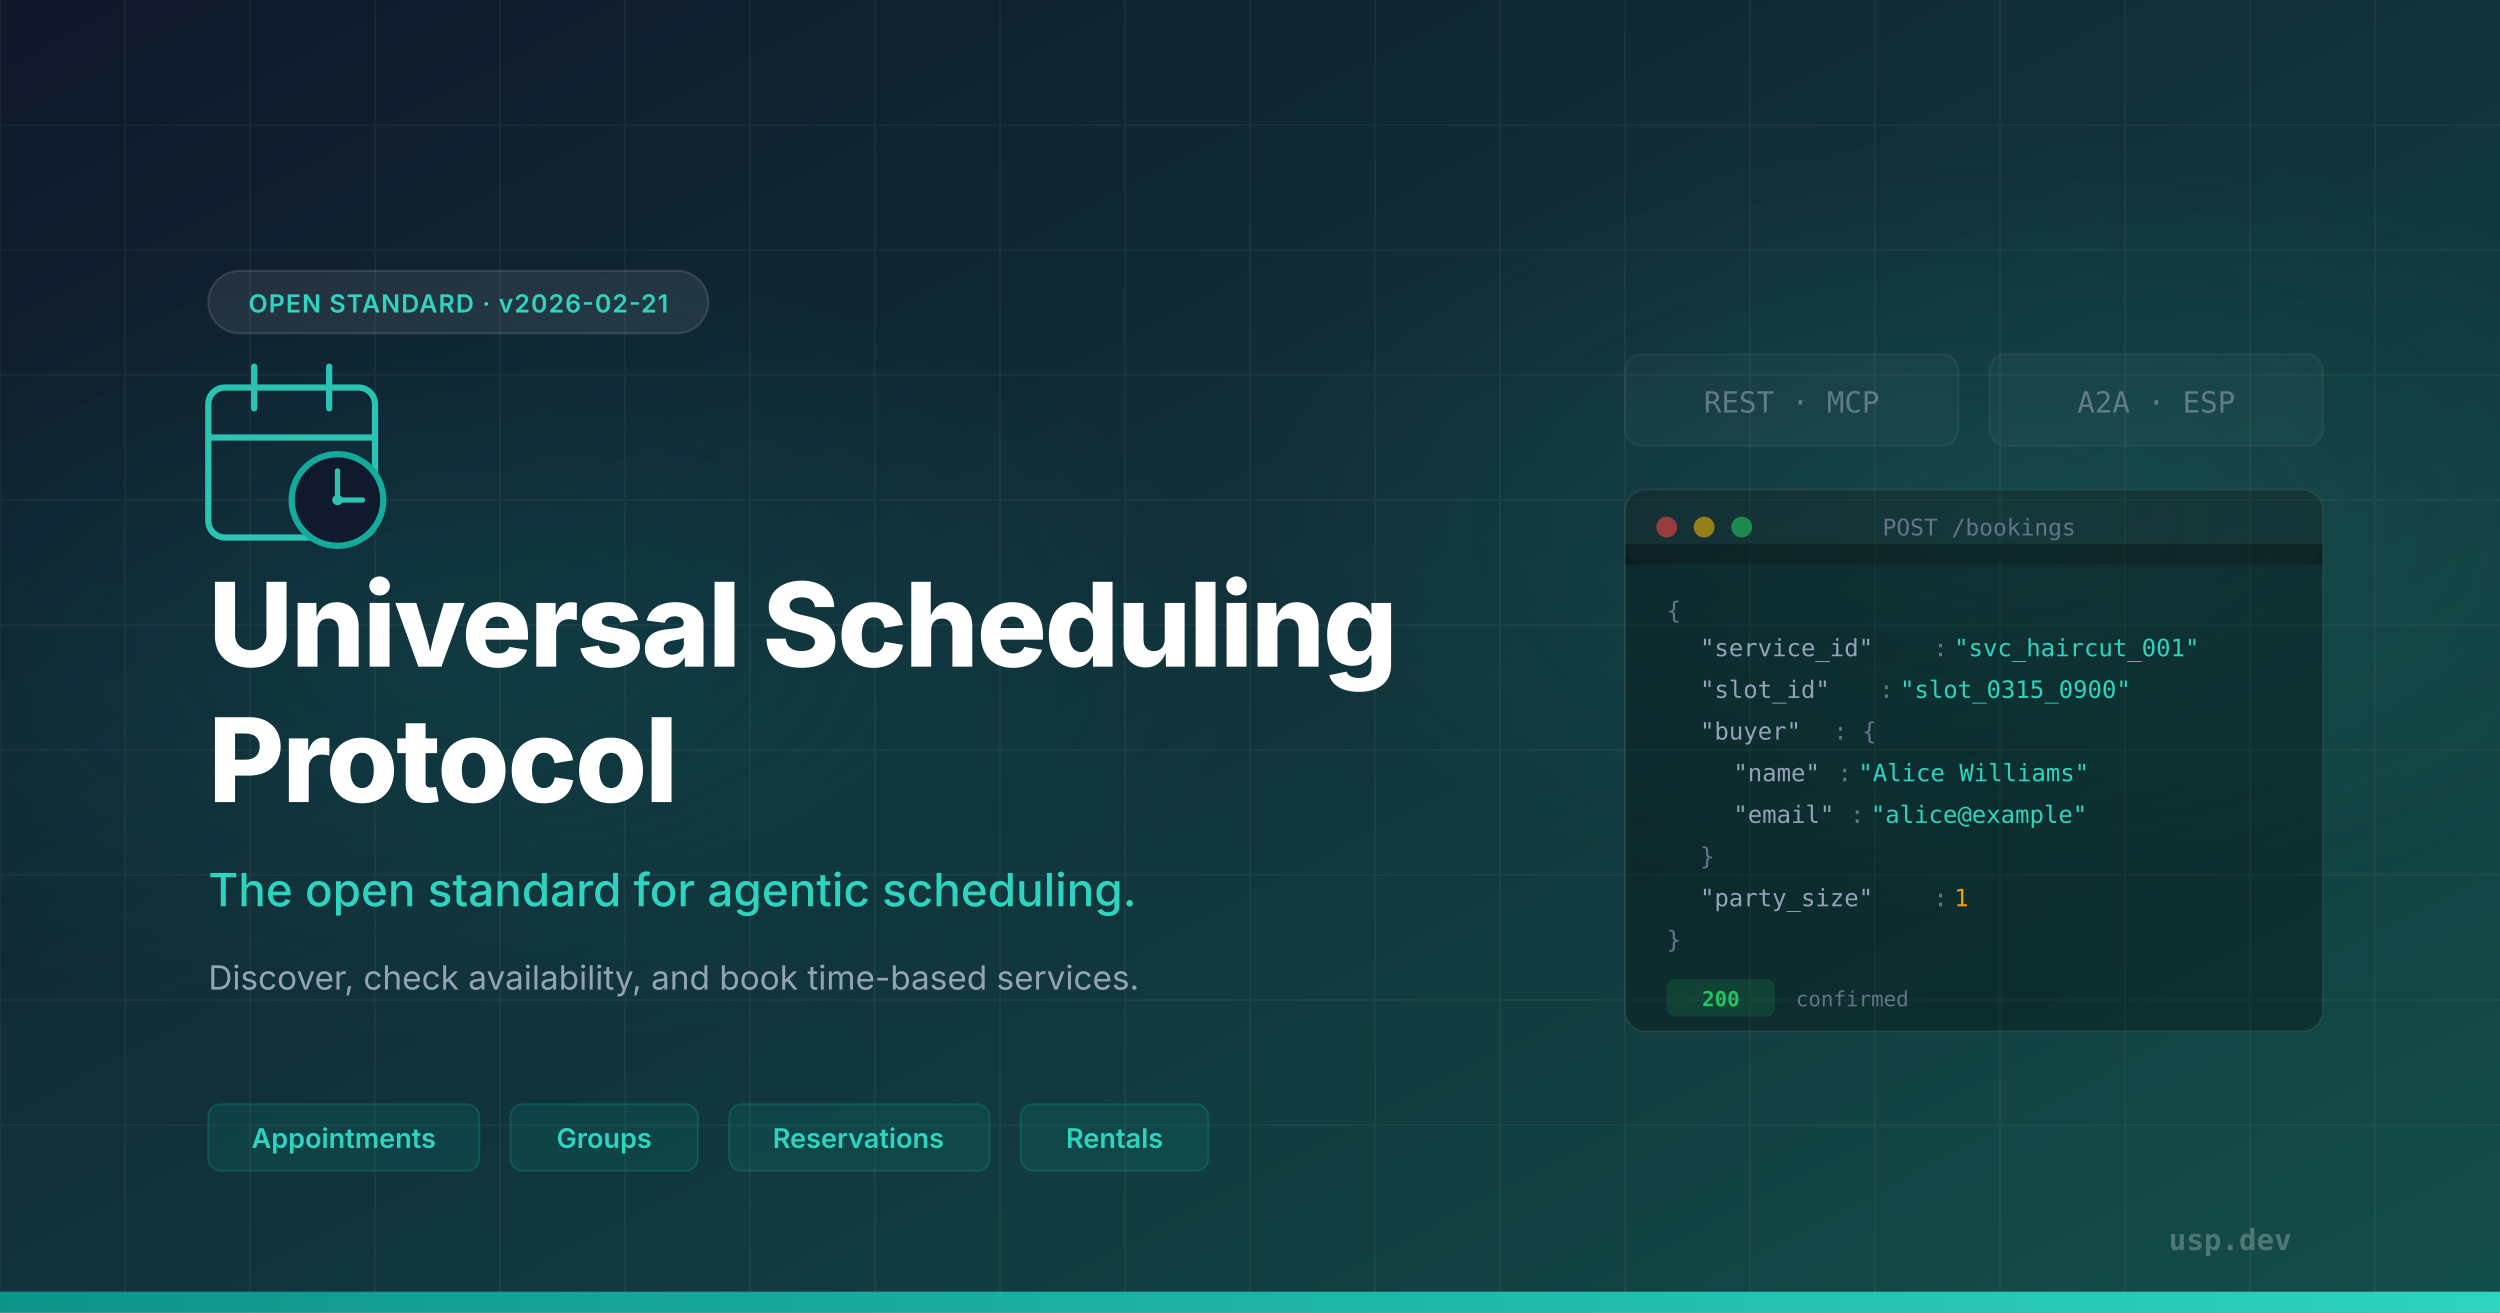
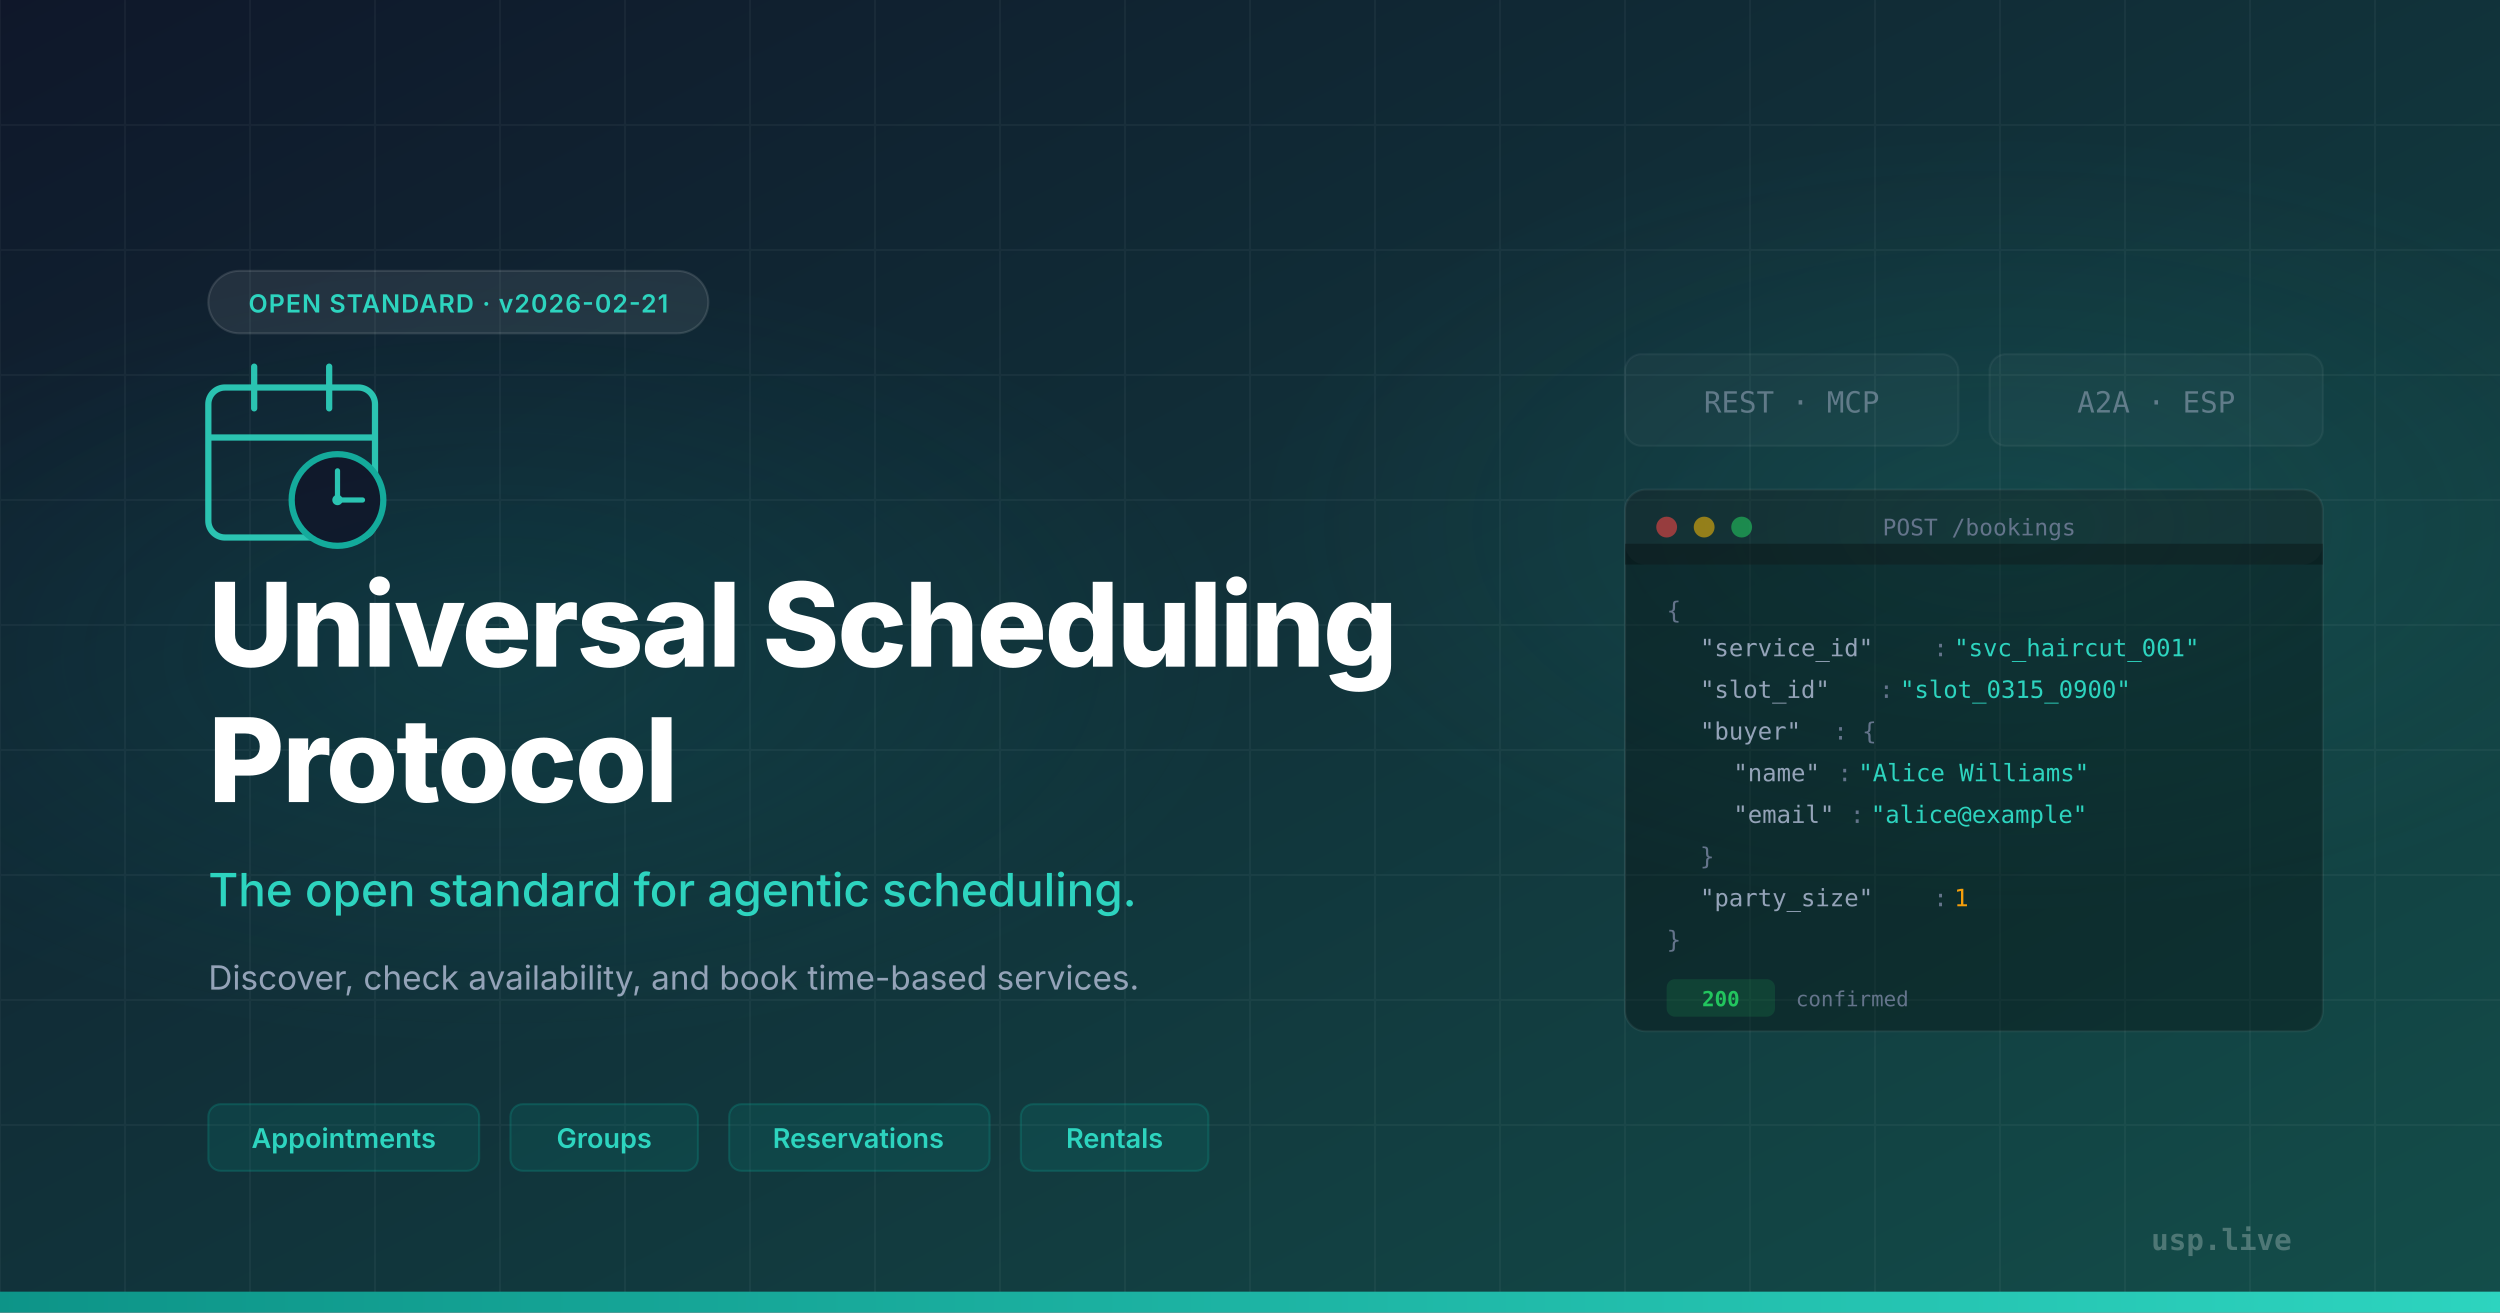
<svg xmlns="http://www.w3.org/2000/svg" width="1200" height="630" viewBox="0 0 1200 630">
  <defs>
    <linearGradient id="bg" x1="0%" y1="0%" x2="100%" y2="100%">
      <stop offset="0%" style="stop-color:#0f172a" />
      <stop offset="100%" style="stop-color:#134e4a" />
    </linearGradient>
    <linearGradient id="accent" x1="0%" y1="0%" x2="100%" y2="0%">
      <stop offset="0%" style="stop-color:#0d9488" />
      <stop offset="100%" style="stop-color:#2dd4bf" />
    </linearGradient>
    <radialGradient id="glow1" cx="20%" cy="50%">
      <stop offset="0%" style="stop-color:#0d9488;stop-opacity:0.15" />
      <stop offset="60%" style="stop-color:#0d9488;stop-opacity:0" />
    </radialGradient>
    <radialGradient id="glow2" cx="80%" cy="40%">
      <stop offset="0%" style="stop-color:#2dd4bf;stop-opacity:0.1" />
      <stop offset="60%" style="stop-color:#2dd4bf;stop-opacity:0" />
    </radialGradient>
  </defs>
  <rect width="1200" height="630" fill="url(#bg)" />
  <rect width="1200" height="630" fill="url(#glow1)" />
  <rect width="1200" height="630" fill="url(#glow2)" />
  <g opacity="0.04" stroke="#fff" stroke-width="1">
    <line x1="0" y1="0" x2="0" y2="630" />
    <line x1="60" y1="0" x2="60" y2="630" />
    <line x1="120" y1="0" x2="120" y2="630" />
    <line x1="180" y1="0" x2="180" y2="630" />
    <line x1="240" y1="0" x2="240" y2="630" />
    <line x1="300" y1="0" x2="300" y2="630" />
    <line x1="360" y1="0" x2="360" y2="630" />
    <line x1="420" y1="0" x2="420" y2="630" />
    <line x1="480" y1="0" x2="480" y2="630" />
    <line x1="540" y1="0" x2="540" y2="630" />
    <line x1="600" y1="0" x2="600" y2="630" />
    <line x1="660" y1="0" x2="660" y2="630" />
    <line x1="720" y1="0" x2="720" y2="630" />
    <line x1="780" y1="0" x2="780" y2="630" />
    <line x1="840" y1="0" x2="840" y2="630" />
    <line x1="900" y1="0" x2="900" y2="630" />
    <line x1="960" y1="0" x2="960" y2="630" />
    <line x1="1020" y1="0" x2="1020" y2="630" />
    <line x1="1080" y1="0" x2="1080" y2="630" />
    <line x1="1140" y1="0" x2="1140" y2="630" />
    <line x1="0" y1="60" x2="1200" y2="60" />
    <line x1="0" y1="120" x2="1200" y2="120" />
    <line x1="0" y1="180" x2="1200" y2="180" />
    <line x1="0" y1="240" x2="1200" y2="240" />
    <line x1="0" y1="300" x2="1200" y2="300" />
    <line x1="0" y1="360" x2="1200" y2="360" />
    <line x1="0" y1="420" x2="1200" y2="420" />
    <line x1="0" y1="480" x2="1200" y2="480" />
    <line x1="0" y1="540" x2="1200" y2="540" />
  </g>
  <g transform="translate(100, 170)" opacity="0.9">
    <rect x="0" y="16" width="80" height="72" rx="8" fill="none" stroke="#2dd4bf" stroke-width="3" />
    <line x1="22" y1="6" x2="22" y2="26" stroke="#2dd4bf" stroke-width="3" stroke-linecap="round" />
    <line x1="58" y1="6" x2="58" y2="26" stroke="#2dd4bf" stroke-width="3" stroke-linecap="round" />
    <line x1="0" y1="40" x2="80" y2="40" stroke="#2dd4bf" stroke-width="3" />
    <circle cx="62" cy="70" r="22" fill="#0f172a" stroke="#14b8a6" stroke-width="3" />
    <line x1="62" y1="70" x2="62" y2="56" stroke="#2dd4bf" stroke-width="2.5" stroke-linecap="round" />
    <line x1="62" y1="70" x2="74" y2="70" stroke="#2dd4bf" stroke-width="2.5" stroke-linecap="round" />
    <circle cx="62" cy="70" r="2.5" fill="#2dd4bf" />
  </g>
  <g transform="translate(100, 130)">
    <rect width="240" height="30" rx="15" fill="rgba(255,255,255,0.08)" stroke="rgba(255,255,255,0.12)" stroke-width="1" />
    <text x="120" y="20" text-anchor="middle" font-family="Inter, system-ui, sans-serif" font-size="12" font-weight="600" fill="#2dd4bf" letter-spacing="0.5">
      OPEN STANDARD · v2026-02-21
    </text>
  </g>
  <text x="100" y="320" font-family="Inter, system-ui, sans-serif" font-size="56" font-weight="800" fill="#ffffff" letter-spacing="-1">
    Universal Scheduling
  </text>
  <text x="100" y="385" font-family="Inter, system-ui, sans-serif" font-size="56" font-weight="800" fill="#ffffff" letter-spacing="-1">
    Protocol
  </text>
  <text x="100" y="435" font-family="Inter, system-ui, sans-serif" font-size="22" font-weight="500" fill="#2dd4bf">
    The open standard for agentic scheduling.
  </text>
  <text x="100" y="475" font-family="Inter, system-ui, sans-serif" font-size="16" fill="#94a3b8">
    Discover, check availability, and book time-based services.
  </text>
  <g transform="translate(100, 530)">
    <rect x="0" y="0" width="130" height="32" rx="6" fill="rgba(13,148,136,0.15)" stroke="rgba(13,148,136,0.3)" stroke-width="1" />
    <text x="65" y="21" text-anchor="middle" font-family="Inter, system-ui, sans-serif" font-size="13" font-weight="600" fill="#2dd4bf">Appointments</text>
    <rect x="145" y="0" width="90" height="32" rx="6" fill="rgba(13,148,136,0.15)" stroke="rgba(13,148,136,0.3)" stroke-width="1" />
    <text x="190" y="21" text-anchor="middle" font-family="Inter, system-ui, sans-serif" font-size="13" font-weight="600" fill="#2dd4bf">Groups</text>
    <rect x="250" y="0" width="125" height="32" rx="6" fill="rgba(13,148,136,0.15)" stroke="rgba(13,148,136,0.3)" stroke-width="1" />
    <text x="312" y="21" text-anchor="middle" font-family="Inter, system-ui, sans-serif" font-size="13" font-weight="600" fill="#2dd4bf">Reservations</text>
    <rect x="390" y="0" width="90" height="32" rx="6" fill="rgba(13,148,136,0.15)" stroke="rgba(13,148,136,0.3)" stroke-width="1" />
    <text x="435" y="21" text-anchor="middle" font-family="Inter, system-ui, sans-serif" font-size="13" font-weight="600" fill="#2dd4bf">Rentals</text>
  </g>
  <g transform="translate(780, 170)" opacity="0.6">
    <rect x="0" y="0" width="160" height="44" rx="8" fill="rgba(255,255,255,0.05)" stroke="rgba(255,255,255,0.08)" stroke-width="1" />
    <text x="80" y="28" text-anchor="middle" font-family="JetBrains Mono, monospace" font-size="14" fill="#94a3b8">REST · MCP</text>
    <rect x="175" y="0" width="160" height="44" rx="8" fill="rgba(255,255,255,0.05)" stroke="rgba(255,255,255,0.08)" stroke-width="1" />
    <text x="255" y="28" text-anchor="middle" font-family="JetBrains Mono, monospace" font-size="14" fill="#94a3b8">A2A · ESP</text>
  </g>
  <g transform="translate(780, 235)">
    <rect width="335" height="260" rx="10" fill="rgba(0,0,0,0.3)" stroke="rgba(255,255,255,0.06)" stroke-width="1" />
    <rect width="335" height="36" rx="10" fill="rgba(255,255,255,0.03)" />
    <rect y="26" width="335" height="10" fill="rgba(0,0,0,0.3)" />
    <circle cx="20" cy="18" r="5" fill="#ef4444" opacity="0.6" />
    <circle cx="38" cy="18" r="5" fill="#eab308" opacity="0.6" />
    <circle cx="56" cy="18" r="5" fill="#22c55e" opacity="0.6" />
    <text x="170" y="22" text-anchor="middle" font-family="JetBrains Mono, monospace" font-size="11" fill="#64748b">POST /bookings</text>
    <text x="20" y="62" font-family="JetBrains Mono, monospace" font-size="11.5" fill="#64748b">{</text>
    <text x="36" y="80" font-family="JetBrains Mono, monospace" font-size="11.5" fill="#94a3b8">"service_id"</text>
    <text x="148" y="80" font-family="JetBrains Mono, monospace" font-size="11.5" fill="#64748b">:</text>
    <text x="158" y="80" font-family="JetBrains Mono, monospace" font-size="11.5" fill="#2dd4bf">"svc_haircut_001"</text>
    <text x="36" y="100" font-family="JetBrains Mono, monospace" font-size="11.5" fill="#94a3b8">"slot_id"</text>
    <text x="122" y="100" font-family="JetBrains Mono, monospace" font-size="11.5" fill="#64748b">:</text>
    <text x="132" y="100" font-family="JetBrains Mono, monospace" font-size="11.5" fill="#2dd4bf">"slot_0315_0900"</text>
    <text x="36" y="120" font-family="JetBrains Mono, monospace" font-size="11.5" fill="#94a3b8">"buyer"</text>
    <text x="100" y="120" font-family="JetBrains Mono, monospace" font-size="11.5" fill="#64748b">: {</text>
    <text x="52" y="140" font-family="JetBrains Mono, monospace" font-size="11.5" fill="#94a3b8">"name"</text>
    <text x="102" y="140" font-family="JetBrains Mono, monospace" font-size="11.5" fill="#64748b">:</text>
    <text x="112" y="140" font-family="JetBrains Mono, monospace" font-size="11.5" fill="#2dd4bf">"Alice Williams"</text>
    <text x="52" y="160" font-family="JetBrains Mono, monospace" font-size="11.5" fill="#94a3b8">"email"</text>
    <text x="108" y="160" font-family="JetBrains Mono, monospace" font-size="11.5" fill="#64748b">:</text>
    <text x="118" y="160" font-family="JetBrains Mono, monospace" font-size="11.5" fill="#2dd4bf">"alice@example"</text>
    <text x="36" y="180" font-family="JetBrains Mono, monospace" font-size="11.5" fill="#64748b">}</text>
    <text x="36" y="200" font-family="JetBrains Mono, monospace" font-size="11.5" fill="#94a3b8">"party_size"</text>
    <text x="148" y="200" font-family="JetBrains Mono, monospace" font-size="11.5" fill="#64748b">:</text>
    <text x="158" y="200" font-family="JetBrains Mono, monospace" font-size="11.5" fill="#f59e0b">1</text>
    <text x="20" y="220" font-family="JetBrains Mono, monospace" font-size="11.5" fill="#64748b">}</text>
    <g transform="translate(20, 235)">
      <rect width="52" height="18" rx="4" fill="rgba(34,197,94,0.15)" />
      <text x="26" y="13" text-anchor="middle" font-family="JetBrains Mono, monospace" font-size="10" font-weight="700" fill="#22c55e">200</text>
      <text x="62" y="13" font-family="JetBrains Mono, monospace" font-size="10" fill="#64748b">confirmed</text>
    </g>
  </g>
  <rect x="0" y="620" width="1200" height="10" fill="url(#accent)" />
-   <text x="1100" y="600" text-anchor="end" font-family="JetBrains Mono, monospace" font-size="14" font-weight="600" fill="rgba(255,255,255,0.25)">usp.dev</text>
+   <text x="1100" y="600" text-anchor="end" font-family="JetBrains Mono, monospace" font-size="14" font-weight="600" fill="rgba(255,255,255,0.25)">usp.live</text>
</svg>
